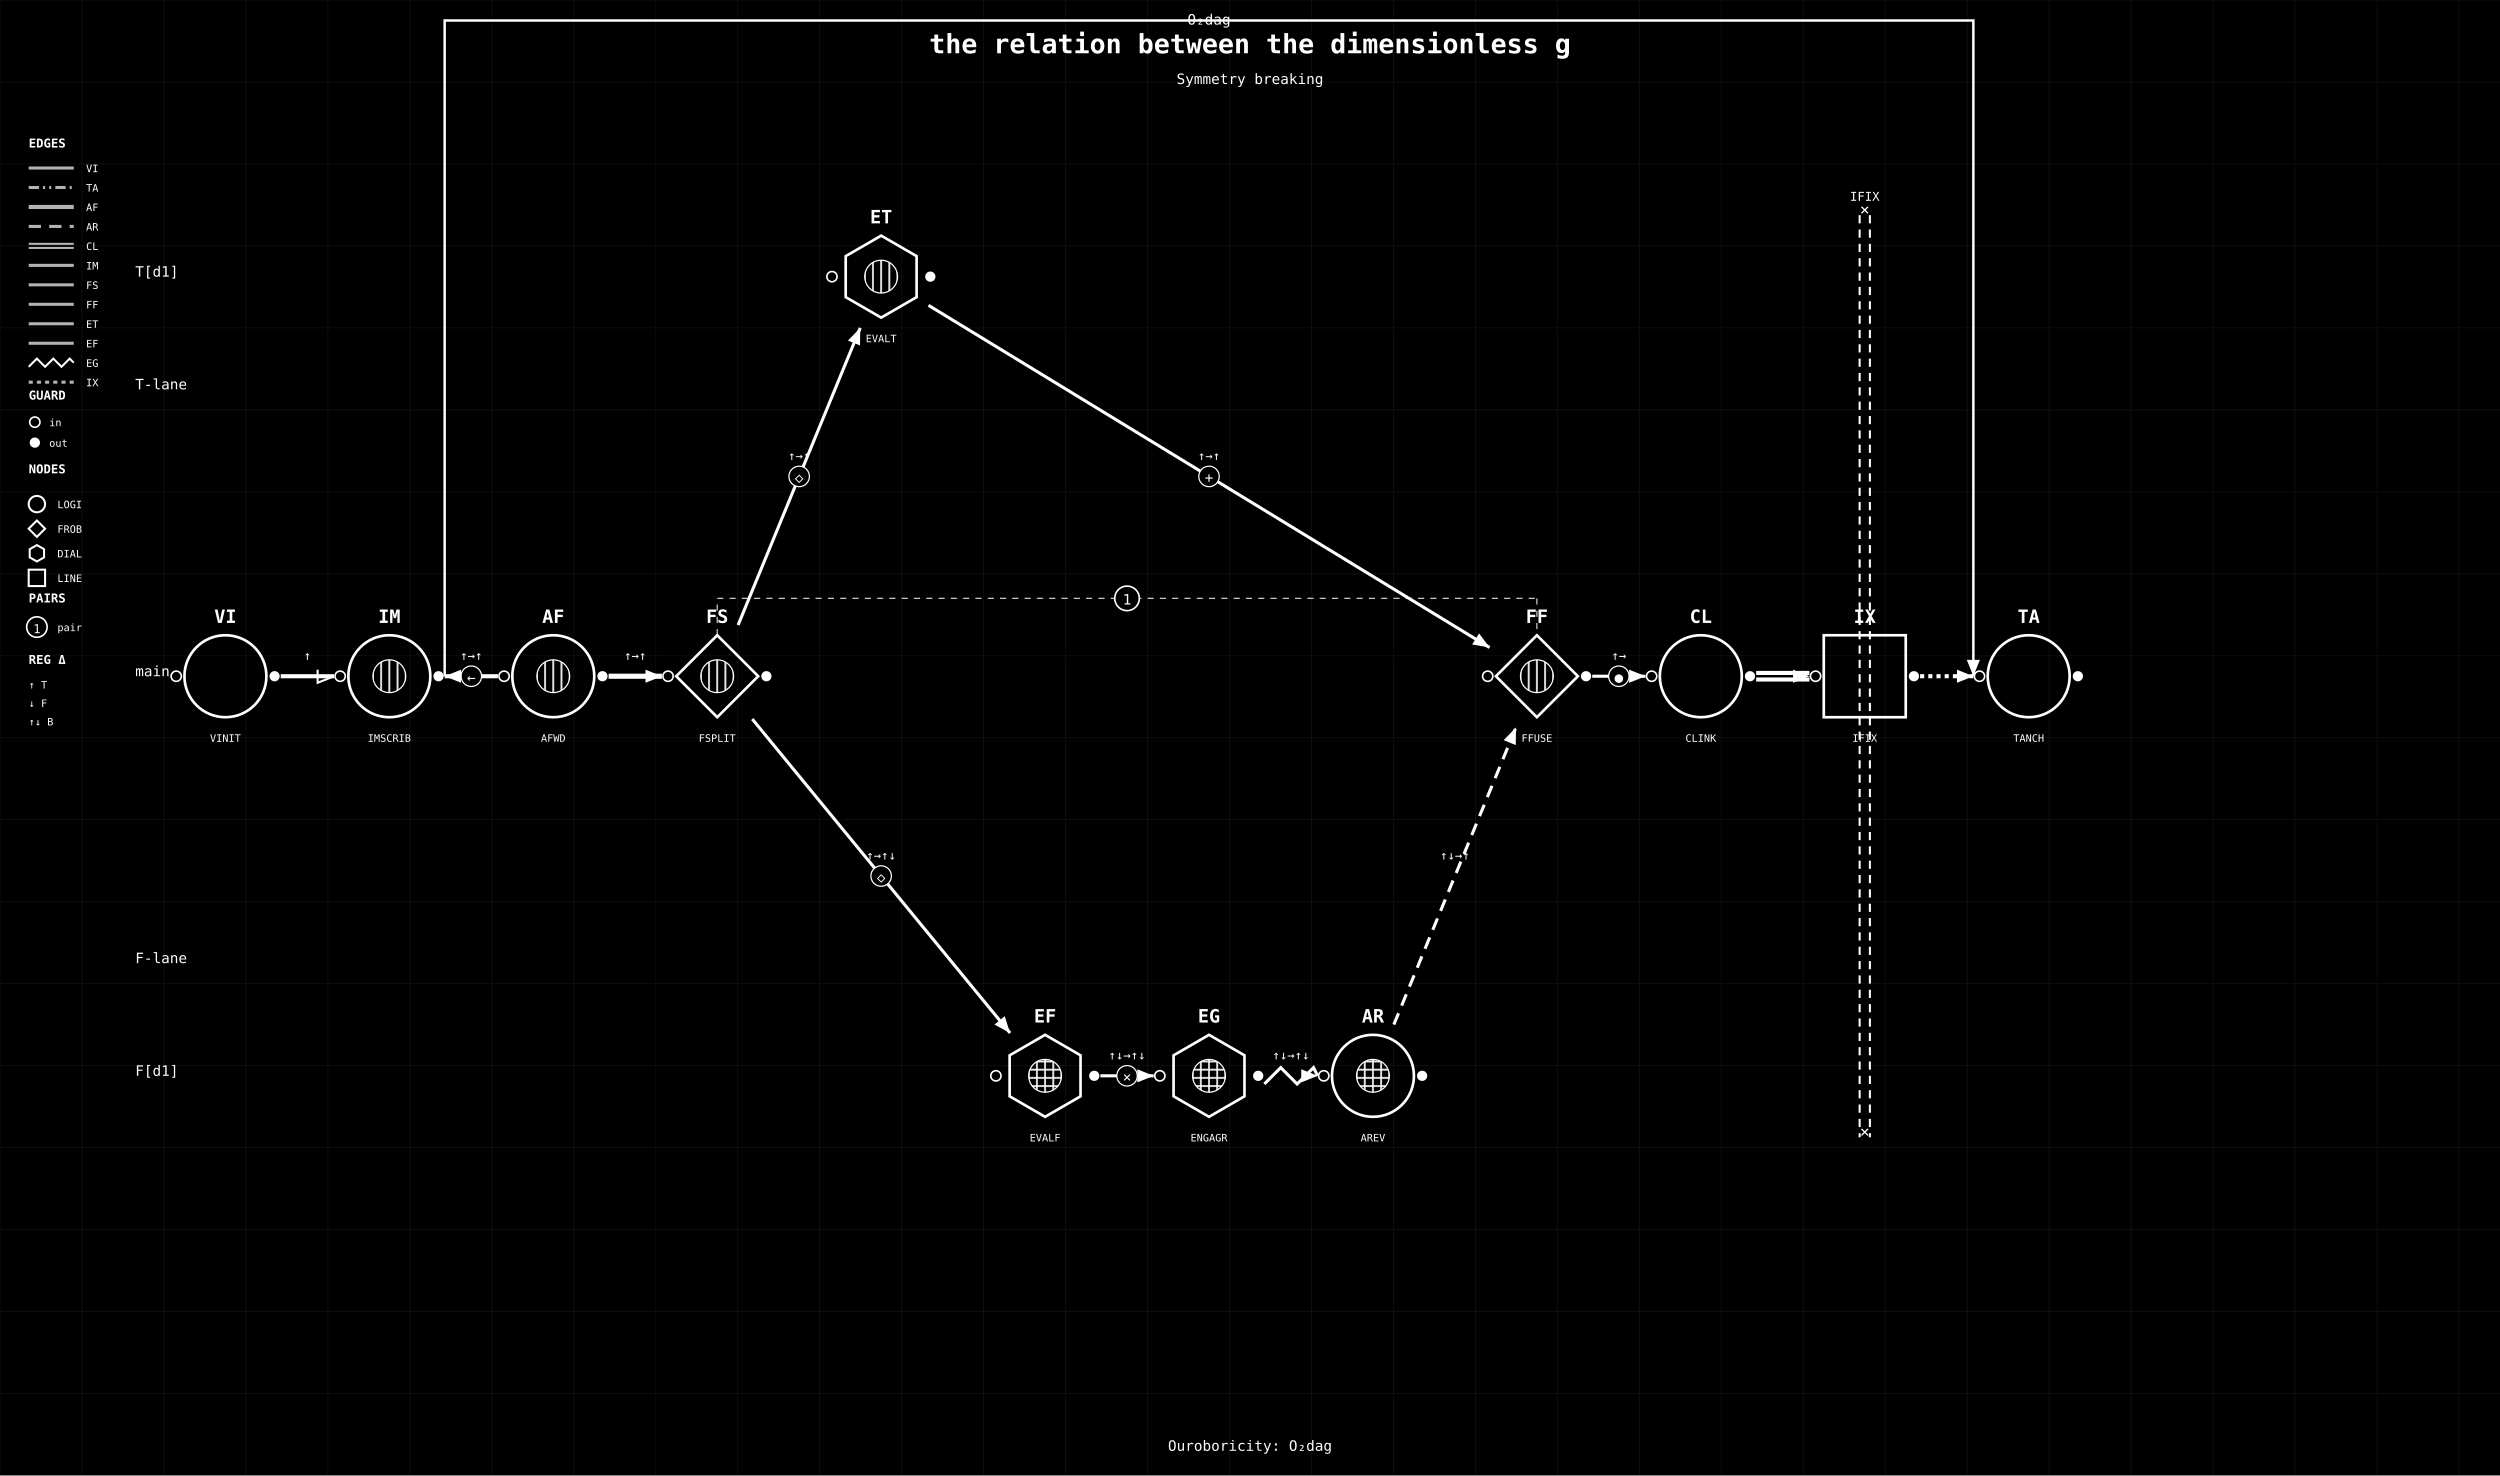
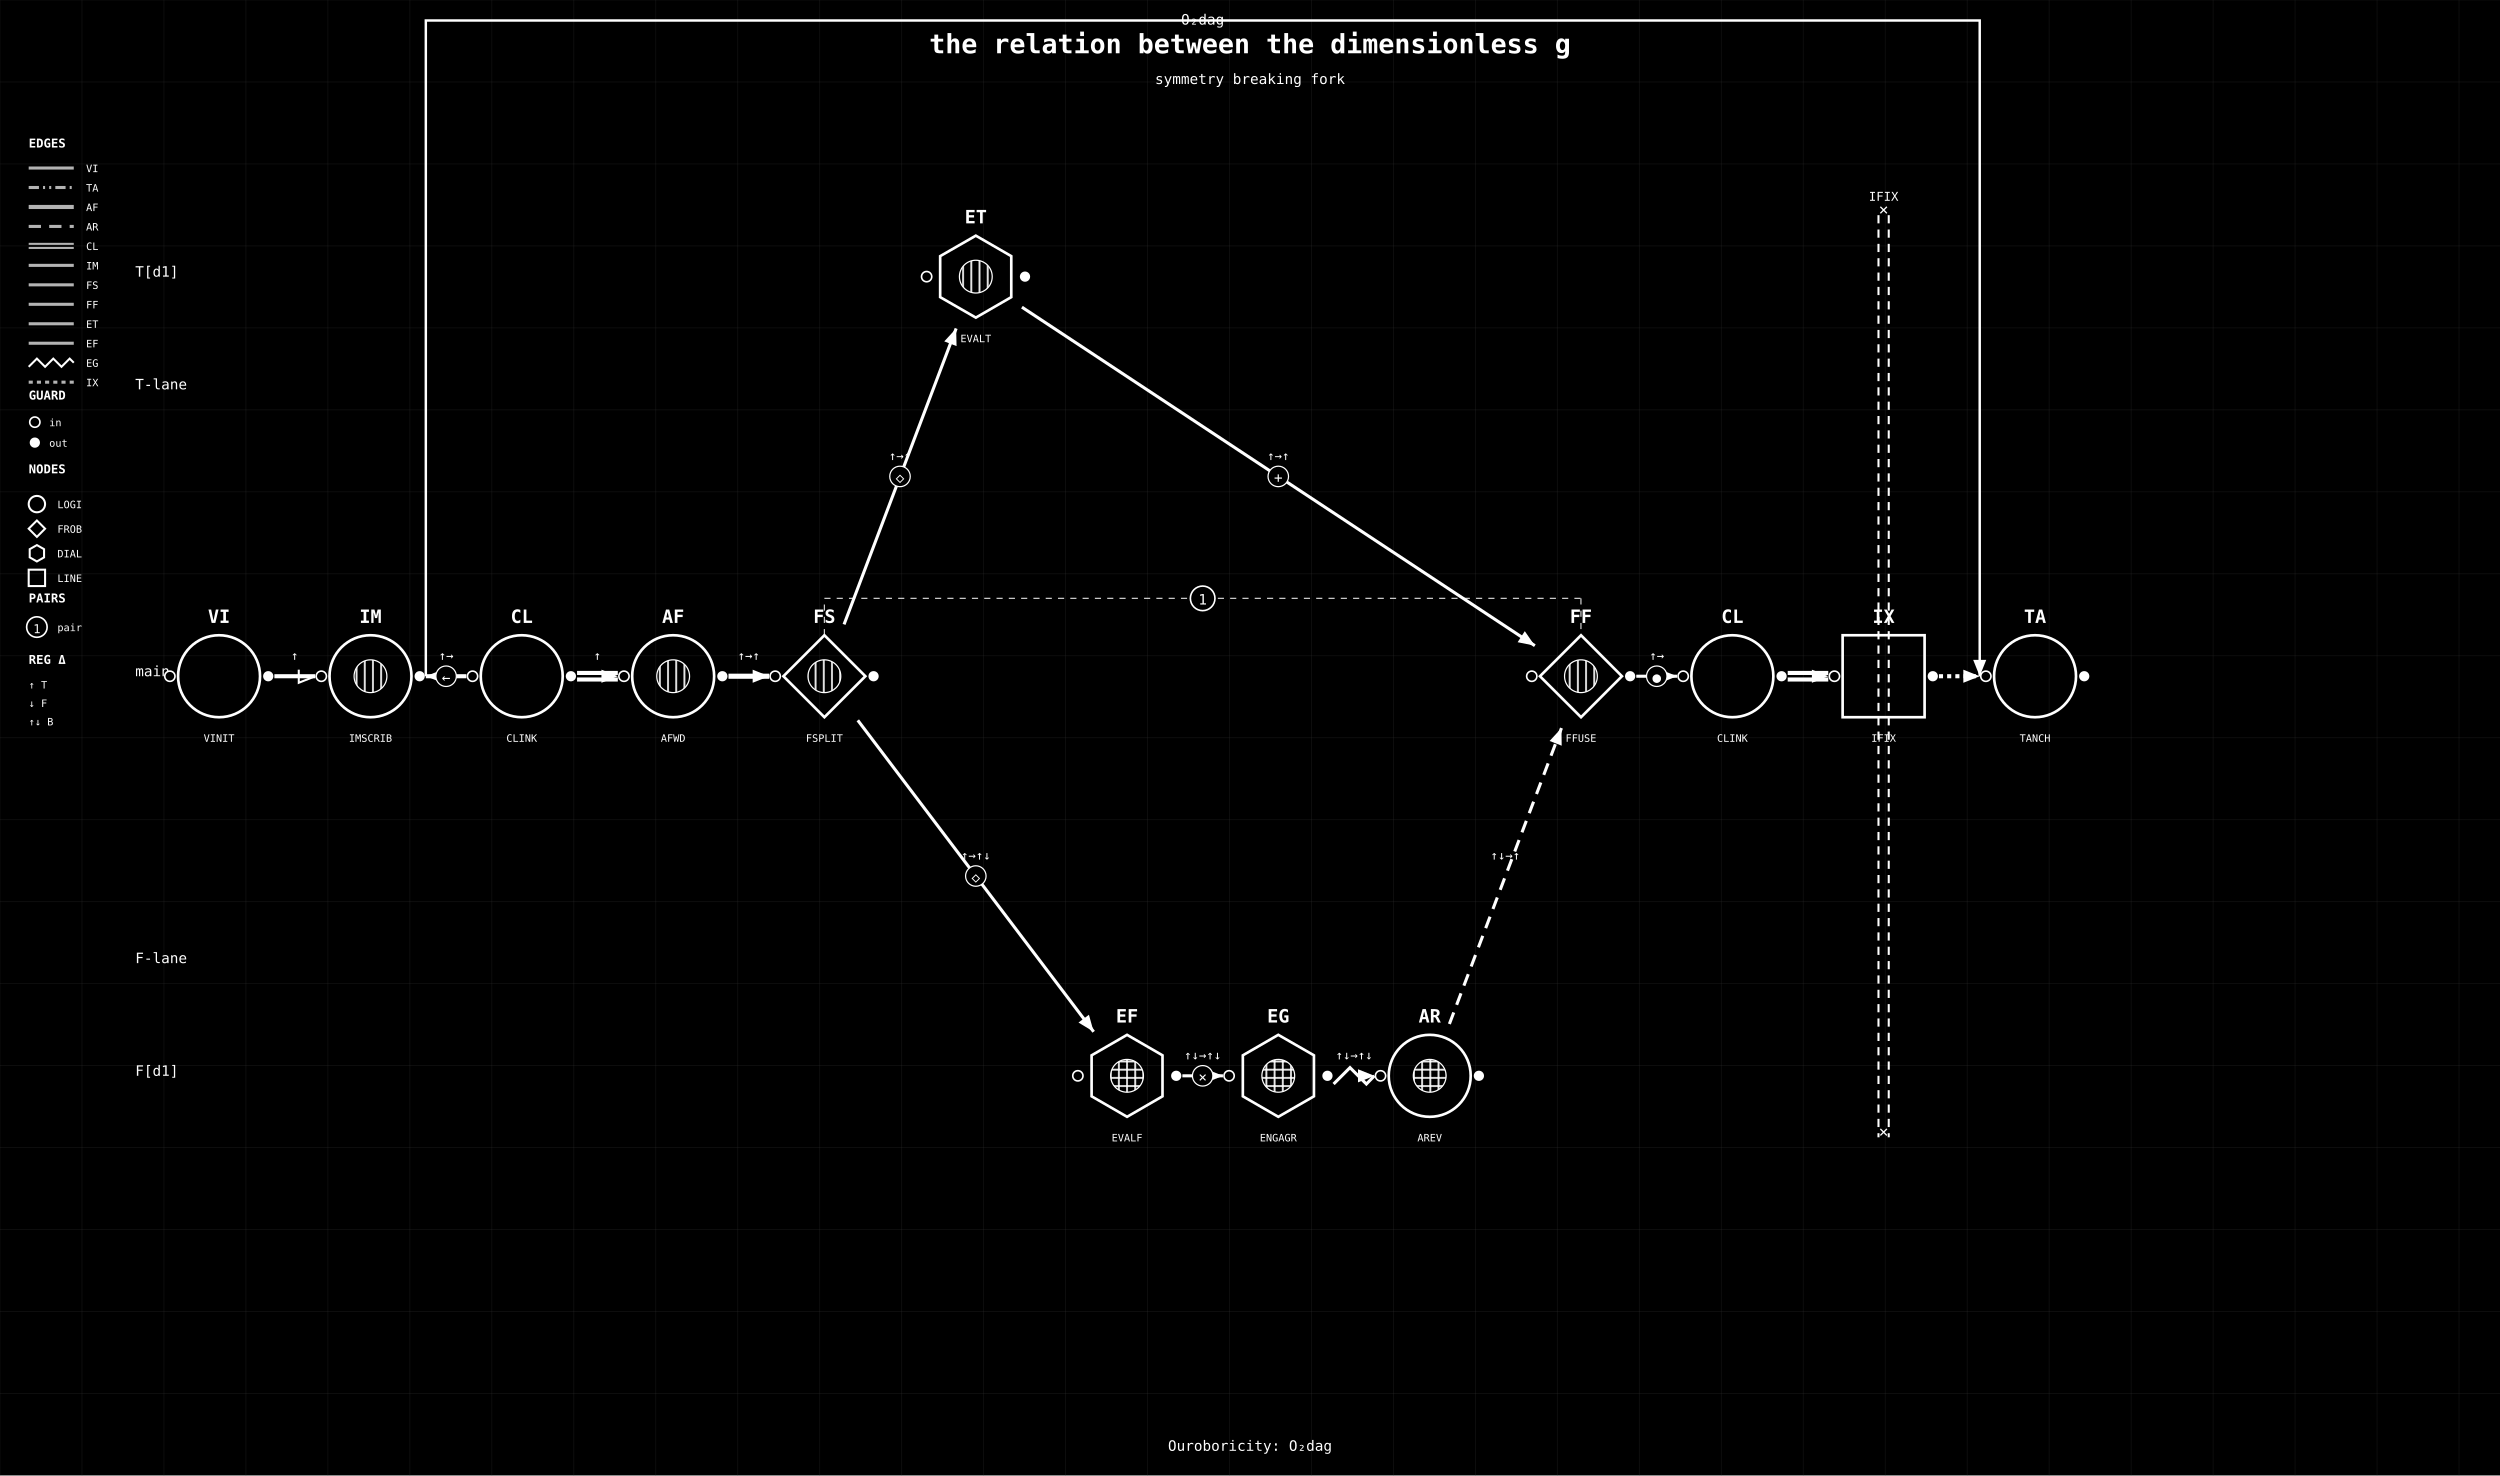
<svg xmlns="http://www.w3.org/2000/svg" viewBox="0 0 1220 720">
  <rect width="1220" height="720" fill="#000000" />
  <defs>
    <pattern id="hatch-T" width="4" height="4" patternUnits="userSpaceOnUse">
      <path d="M2,0 L2,4" stroke="#ffffff" stroke-width="0.8" />
    </pattern>
    <pattern id="hatch-F" width="4" height="4" patternUnits="userSpaceOnUse">
      <path d="M0,2 L4,2" stroke="#ffffff" stroke-width="0.8" />
    </pattern>
    <pattern id="hatch-B" width="4" height="4" patternUnits="userSpaceOnUse">
      <path d="M2,0 L2,4 M0,2 L4,2" stroke="#ffffff" stroke-width="0.8" />
    </pattern>
  </defs>
  <line x1="0.0" y1="0.0" x2="0.0" y2="720.0" stroke="#333333" stroke-width="0.4" opacity="0.3" />
  <line x1="40.0" y1="0.0" x2="40.0" y2="720.0" stroke="#333333" stroke-width="0.4" opacity="0.3" />
  <line x1="80.0" y1="0.0" x2="80.0" y2="720.0" stroke="#333333" stroke-width="0.4" opacity="0.3" />
  <line x1="120.0" y1="0.0" x2="120.0" y2="720.0" stroke="#333333" stroke-width="0.4" opacity="0.3" />
  <line x1="160.0" y1="0.0" x2="160.0" y2="720.0" stroke="#333333" stroke-width="0.4" opacity="0.3" />
  <line x1="200.0" y1="0.0" x2="200.0" y2="720.0" stroke="#333333" stroke-width="0.4" opacity="0.3" />
  <line x1="240.0" y1="0.0" x2="240.0" y2="720.0" stroke="#333333" stroke-width="0.4" opacity="0.3" />
  <line x1="280.0" y1="0.0" x2="280.0" y2="720.0" stroke="#333333" stroke-width="0.4" opacity="0.3" />
  <line x1="320.0" y1="0.0" x2="320.0" y2="720.0" stroke="#333333" stroke-width="0.4" opacity="0.3" />
  <line x1="360.0" y1="0.0" x2="360.0" y2="720.0" stroke="#333333" stroke-width="0.4" opacity="0.3" />
  <line x1="400.0" y1="0.0" x2="400.0" y2="720.0" stroke="#333333" stroke-width="0.4" opacity="0.3" />
  <line x1="440.0" y1="0.0" x2="440.0" y2="720.0" stroke="#333333" stroke-width="0.4" opacity="0.3" />
  <line x1="480.0" y1="0.0" x2="480.0" y2="720.0" stroke="#333333" stroke-width="0.4" opacity="0.3" />
  <line x1="520.0" y1="0.0" x2="520.0" y2="720.0" stroke="#333333" stroke-width="0.4" opacity="0.3" />
  <line x1="560.0" y1="0.0" x2="560.0" y2="720.0" stroke="#333333" stroke-width="0.4" opacity="0.3" />
  <line x1="600.0" y1="0.0" x2="600.0" y2="720.0" stroke="#333333" stroke-width="0.4" opacity="0.3" />
  <line x1="640.0" y1="0.0" x2="640.0" y2="720.0" stroke="#333333" stroke-width="0.4" opacity="0.3" />
  <line x1="680.0" y1="0.0" x2="680.0" y2="720.0" stroke="#333333" stroke-width="0.4" opacity="0.3" />
  <line x1="720.0" y1="0.0" x2="720.0" y2="720.0" stroke="#333333" stroke-width="0.4" opacity="0.3" />
  <line x1="760.0" y1="0.0" x2="760.0" y2="720.0" stroke="#333333" stroke-width="0.4" opacity="0.3" />
  <line x1="800.0" y1="0.0" x2="800.0" y2="720.0" stroke="#333333" stroke-width="0.4" opacity="0.3" />
  <line x1="840.0" y1="0.0" x2="840.0" y2="720.0" stroke="#333333" stroke-width="0.4" opacity="0.3" />
  <line x1="880.0" y1="0.0" x2="880.0" y2="720.0" stroke="#333333" stroke-width="0.4" opacity="0.3" />
  <line x1="920.0" y1="0.0" x2="920.0" y2="720.0" stroke="#333333" stroke-width="0.4" opacity="0.3" />
  <line x1="960.0" y1="0.0" x2="960.0" y2="720.0" stroke="#333333" stroke-width="0.4" opacity="0.3" />
  <line x1="1000.0" y1="0.0" x2="1000.0" y2="720.0" stroke="#333333" stroke-width="0.4" opacity="0.3" />
  <line x1="1040.0" y1="0.0" x2="1040.0" y2="720.0" stroke="#333333" stroke-width="0.4" opacity="0.3" />
  <line x1="1080.0" y1="0.0" x2="1080.0" y2="720.0" stroke="#333333" stroke-width="0.4" opacity="0.3" />
  <line x1="1120.0" y1="0.0" x2="1120.0" y2="720.0" stroke="#333333" stroke-width="0.4" opacity="0.3" />
  <line x1="1160.0" y1="0.0" x2="1160.0" y2="720.0" stroke="#333333" stroke-width="0.4" opacity="0.3" />
  <line x1="1200.0" y1="0.0" x2="1200.0" y2="720.0" stroke="#333333" stroke-width="0.4" opacity="0.3" />
  <line x1="0.0" y1="0.0" x2="1220.0" y2="0.0" stroke="#333333" stroke-width="0.4" opacity="0.3" />
  <line x1="0.0" y1="40.0" x2="1220.0" y2="40.0" stroke="#333333" stroke-width="0.4" opacity="0.3" />
  <line x1="0.0" y1="80.0" x2="1220.0" y2="80.0" stroke="#333333" stroke-width="0.4" opacity="0.3" />
  <line x1="0.0" y1="120.0" x2="1220.0" y2="120.0" stroke="#333333" stroke-width="0.4" opacity="0.3" />
  <line x1="0.0" y1="160.0" x2="1220.0" y2="160.0" stroke="#333333" stroke-width="0.4" opacity="0.3" />
  <line x1="0.0" y1="200.0" x2="1220.0" y2="200.0" stroke="#333333" stroke-width="0.4" opacity="0.3" />
  <line x1="0.0" y1="240.0" x2="1220.0" y2="240.0" stroke="#333333" stroke-width="0.4" opacity="0.3" />
  <line x1="0.0" y1="280.0" x2="1220.0" y2="280.0" stroke="#333333" stroke-width="0.4" opacity="0.3" />
  <line x1="0.0" y1="320.0" x2="1220.0" y2="320.0" stroke="#333333" stroke-width="0.4" opacity="0.3" />
  <line x1="0.0" y1="360.0" x2="1220.0" y2="360.0" stroke="#333333" stroke-width="0.4" opacity="0.3" />
  <line x1="0.0" y1="400.0" x2="1220.0" y2="400.0" stroke="#333333" stroke-width="0.4" opacity="0.3" />
  <line x1="0.0" y1="440.0" x2="1220.0" y2="440.0" stroke="#333333" stroke-width="0.4" opacity="0.3" />
  <line x1="0.0" y1="480.0" x2="1220.0" y2="480.0" stroke="#333333" stroke-width="0.4" opacity="0.3" />
  <line x1="0.0" y1="520.0" x2="1220.0" y2="520.0" stroke="#333333" stroke-width="0.4" opacity="0.3" />
  <line x1="0.0" y1="560.0" x2="1220.0" y2="560.0" stroke="#333333" stroke-width="0.4" opacity="0.3" />
  <line x1="0.0" y1="600.0" x2="1220.0" y2="600.0" stroke="#333333" stroke-width="0.4" opacity="0.3" />
  <line x1="0.0" y1="640.0" x2="1220.0" y2="640.0" stroke="#333333" stroke-width="0.4" opacity="0.3" />
  <line x1="0.0" y1="680.0" x2="1220.0" y2="680.0" stroke="#333333" stroke-width="0.4" opacity="0.3" />
  <text x="610.0" y="26.0" fill="#ffffff" font-size="13" text-anchor="middle" font-family="monospace" font-weight="bold">the relation between the dimensionless g</text>
-   <text x="610.0" y="41.0" fill="#ffffff" font-size="7" text-anchor="middle" font-family="monospace">Symmetry breaking</text>
+   <text x="610.0" y="41.0" fill="#ffffff" font-size="7" text-anchor="middle" font-family="monospace">symmetry breaking fork</text>
  <text x="66.0" y="190.0" fill="#ffffff" font-size="7" text-anchor="start" font-family="monospace">T-lane</text>
  <text x="66.0" y="135.0" fill="#ffffff" font-size="7" text-anchor="start" font-family="monospace">T[d1]</text>
  <text x="66.0" y="470.0" fill="#ffffff" font-size="7" text-anchor="start" font-family="monospace">F-lane</text>
  <text x="66.0" y="525.0" fill="#ffffff" font-size="7" text-anchor="start" font-family="monospace">F[d1]</text>
  <text x="66.0" y="330.0" fill="#ffffff" font-size="7" text-anchor="start" font-family="monospace">main</text>
-   <line x1="907.5" y1="105.0" x2="907.5" y2="555.0" stroke="#ffffff" stroke-width="1.0" opacity="1.0" stroke-dasharray="4,3" />
-   <line x1="912.5" y1="105.0" x2="912.5" y2="555.0" stroke="#ffffff" stroke-width="1.0" opacity="1.0" stroke-dasharray="4,3" />
-   <text x="910.0" y="105.0" fill="#ffffff" font-size="8" text-anchor="middle" font-family="monospace">×</text>
-   <text x="910.0" y="555.0" fill="#ffffff" font-size="8" text-anchor="middle" font-family="monospace">×</text>
-   <text x="910.0" y="98.0" fill="#ffffff" font-size="6" text-anchor="middle" font-family="monospace">IFIX</text>
-   <line x1="350.0" y1="310.0" x2="350.0" y2="292.0" stroke="#ffffff" stroke-width="0.6" opacity="0.8" stroke-dasharray="3,3" />
-   <line x1="350.0" y1="292.0" x2="750.0" y2="292.0" stroke="#ffffff" stroke-width="0.6" opacity="0.8" stroke-dasharray="3,3" />
-   <line x1="750.0" y1="292.0" x2="750.0" y2="310.0" stroke="#ffffff" stroke-width="0.6" opacity="0.8" stroke-dasharray="3,3" />
-   <circle cx="550.0" cy="292.0" r="6" fill="#000000" stroke="#ffffff" stroke-width="0.8" />
-   <text x="550.0" y="295.0" fill="#ffffff" font-size="7" text-anchor="middle" font-family="monospace">1</text>
-   <line x1="360.2" y1="305.0" x2="419.8" y2="160.0" stroke="#ffffff" stroke-width="1.5" opacity="1.0" />
-   <polygon points="419.8,160.0 419.7,168.6 413.8,166.2" fill="#ffffff" />
-   <circle cx="390.0" cy="232.5" r="5" fill="#000000" stroke="#ffffff" stroke-width="0.6" />
-   <text x="390.0" y="235.5" fill="#ffffff" font-size="7" text-anchor="middle" font-family="monospace">◇</text>
-   <text x="390.0" y="224.5" fill="#ffffff" font-size="6" text-anchor="middle" font-family="monospace">↑→↑</text>
-   <line x1="453.1" y1="149.0" x2="726.9" y2="316.0" stroke="#ffffff" stroke-width="1.5" opacity="1.0" />
-   <polygon points="726.9,316.0 718.4,314.5 721.8,309.1" fill="#ffffff" />
-   <circle cx="590.0" cy="232.5" r="5" fill="#000000" stroke="#ffffff" stroke-width="0.6" />
-   <text x="590.0" y="235.5" fill="#ffffff" font-size="7" text-anchor="middle" font-family="monospace">+</text>
-   <text x="590.0" y="224.5" fill="#ffffff" font-size="6" text-anchor="middle" font-family="monospace">↑→↑</text>
-   <line x1="367.1" y1="350.9" x2="492.9" y2="504.1" stroke="#ffffff" stroke-width="1.5" opacity="1.0" />
-   <polygon points="492.9,504.1 485.3,500.0 490.3,495.9" fill="#ffffff" />
-   <circle cx="430.0" cy="427.5" r="5" fill="#000000" stroke="#ffffff" stroke-width="0.6" />
-   <text x="430.0" y="430.5" fill="#ffffff" font-size="7" text-anchor="middle" font-family="monospace">◇</text>
-   <text x="430.0" y="419.5" fill="#ffffff" font-size="6" text-anchor="middle" font-family="monospace">↑→↑↓</text>
-   <line x1="537.0" y1="525.0" x2="563.0" y2="525.0" stroke="#ffffff" stroke-width="1.5" opacity="1.0" />
-   <polygon points="563.0,525.0 555.0,528.2 555.0,521.8" fill="#ffffff" />
-   <circle cx="550.0" cy="525.0" r="5" fill="#000000" stroke="#ffffff" stroke-width="0.6" />
-   <text x="550.0" y="528.0" fill="#ffffff" font-size="7" text-anchor="middle" font-family="monospace">×</text>
-   <text x="550.0" y="517.0" fill="#ffffff" font-size="6" text-anchor="middle" font-family="monospace">↑↓→↑↓</text>
-   <polyline points="617.0,529.0 625.0,521.0 633.0,529.0 641.0,521.0 643.0,525.0" fill="none" stroke="#ffffff" stroke-width="1.5" />
-   <polygon points="643.0,525.0 635.0,528.2 635.0,521.8" fill="#ffffff" />
-   <text x="630.0" y="517.0" fill="#ffffff" font-size="6" text-anchor="middle" font-family="monospace">↑↓→↑↓</text>
-   <line x1="680.2" y1="500.0" x2="739.8" y2="355.0" stroke="#ffffff" stroke-width="1.5" opacity="1.0" stroke-dasharray="6,4" />
-   <polygon points="739.8,355.0 739.7,363.6 733.8,361.2" fill="#ffffff" />
-   <text x="710.0" y="419.5" fill="#ffffff" font-size="6" text-anchor="middle" font-family="monospace">↑↓→↑</text>
-   <line x1="137.0" y1="330.0" x2="163.0" y2="330.0" stroke="#ffffff" stroke-width="2.0" opacity="1.0" />
-   <polyline points="163.0,330.0 155.0,333.2 155.0,326.8" fill="none" stroke="#ffffff" stroke-width="1.0" />
-   <text x="150.0" y="322.0" fill="#ffffff" font-size="6" text-anchor="middle" font-family="monospace">↑</text>
-   <line x1="217.0" y1="330.0" x2="243.0" y2="330.0" stroke="#ffffff" stroke-width="2.0" opacity="1.0" />
-   <polygon points="217.0,330.0 225.0,326.8 225.0,333.2" fill="#ffffff" />
-   <circle cx="230.0" cy="330.0" r="5" fill="#000000" stroke="#ffffff" stroke-width="0.6" />
-   <text x="230.0" y="333.0" fill="#ffffff" font-size="7" text-anchor="middle" font-family="monospace">←</text>
-   <text x="230.0" y="322.0" fill="#ffffff" font-size="6" text-anchor="middle" font-family="monospace">↑→↑</text>
-   <line x1="297.0" y1="330.0" x2="323.0" y2="330.0" stroke="#ffffff" stroke-width="2.5" opacity="1.0" />
-   <polygon points="323.0,330.0 315.0,333.2 315.0,326.8" fill="#ffffff" />
-   <text x="310.0" y="322.0" fill="#ffffff" font-size="6" text-anchor="middle" font-family="monospace">↑→↑</text>
-   <line x1="857.0" y1="328.4" x2="883.0" y2="328.4" stroke="#ffffff" stroke-width="2.0" opacity="1.0" />
-   <line x1="857.0" y1="331.6" x2="883.0" y2="331.6" stroke="#ffffff" stroke-width="2.0" opacity="1.0" />
-   <polygon points="883.0,330.0 875.0,333.2 875.0,326.8" fill="#ffffff" />
-   <line x1="937.0" y1="330.0" x2="963.0" y2="330.0" stroke="#ffffff" stroke-width="2.0" opacity="1.0" stroke-dasharray="2,2" />
-   <polygon points="963.0,330.0 955.0,333.2 955.0,326.8" fill="#ffffff" />
-   <line x1="777.0" y1="330.0" x2="803.0" y2="330.0" stroke="#ffffff" stroke-width="1.5" opacity="1.0" />
-   <polygon points="803.0,330.0 795.0,333.2 795.0,326.8" fill="#ffffff" />
-   <circle cx="790.0" cy="330.0" r="5" fill="#000000" stroke="#ffffff" stroke-width="0.6" />
-   <text x="790.0" y="333.0" fill="#ffffff" font-size="7" text-anchor="middle" font-family="monospace">●</text>
-   <text x="790.0" y="322.0" fill="#ffffff" font-size="6" text-anchor="middle" font-family="monospace">↑→</text>
-   <circle fill="none" stroke="#ffffff" stroke-width="1.3" cx="110.0" cy="330.0" r="20.0" />
-   <circle cx="86.0" cy="330.0" r="2.5" fill="#000000" stroke="#ffffff" stroke-width="0.8" />
-   <circle cx="134.0" cy="330.0" r="2.5" fill="#ffffff" />
-   <text x="110.0" y="304.0" fill="#ffffff" font-size="9" text-anchor="middle" font-family="monospace" font-weight="bold">VI</text>
-   <text x="110.0" y="362.0" fill="#ffffff" font-size="5" text-anchor="middle" font-family="monospace">VINIT</text>
-   <circle fill="none" stroke="#ffffff" stroke-width="1.3" cx="190.0" cy="330.0" r="20.0" />
-   <circle cx="190.0" cy="330.0" r="8" fill="url(#hatch-T)" stroke="#ffffff" stroke-width="0.6" />
-   <circle cx="166.0" cy="330.0" r="2.5" fill="#000000" stroke="#ffffff" stroke-width="0.8" />
-   <circle cx="214.0" cy="330.0" r="2.5" fill="#ffffff" />
-   <text x="190.0" y="304.0" fill="#ffffff" font-size="9" text-anchor="middle" font-family="monospace" font-weight="bold">IM</text>
-   <text x="190.0" y="362.0" fill="#ffffff" font-size="5" text-anchor="middle" font-family="monospace">IMSCRIB</text>
-   <circle fill="none" stroke="#ffffff" stroke-width="1.3" cx="270.0" cy="330.0" r="20.0" />
-   <circle cx="270.0" cy="330.0" r="8" fill="url(#hatch-T)" stroke="#ffffff" stroke-width="0.6" />
-   <circle cx="246.0" cy="330.0" r="2.5" fill="#000000" stroke="#ffffff" stroke-width="0.8" />
-   <circle cx="294.0" cy="330.0" r="2.5" fill="#ffffff" />
-   <text x="270.0" y="304.0" fill="#ffffff" font-size="9" text-anchor="middle" font-family="monospace" font-weight="bold">AF</text>
-   <text x="270.0" y="362.0" fill="#ffffff" font-size="5" text-anchor="middle" font-family="monospace">AFWD</text>
-   <polygon fill="none" stroke="#ffffff" stroke-width="1.3" points="350.0,310.0 370.0,330 350.0,350.0 330.0,330" />
-   <circle cx="350.0" cy="330.0" r="8" fill="url(#hatch-T)" stroke="#ffffff" stroke-width="0.6" />
-   <circle cx="326.0" cy="330.0" r="2.5" fill="#000000" stroke="#ffffff" stroke-width="0.8" />
-   <circle cx="374.0" cy="330.0" r="2.5" fill="#ffffff" />
-   <text x="350.0" y="304.0" fill="#ffffff" font-size="9" text-anchor="middle" font-family="monospace" font-weight="bold">FS</text>
-   <text x="350.0" y="362.0" fill="#ffffff" font-size="5" text-anchor="middle" font-family="monospace">FSPLIT</text>
-   <polygon fill="none" stroke="#ffffff" stroke-width="1.3" points="447.3,145.0 430.0,155.0 412.7,145.0 412.7,125.0 430.0,115.0 447.3,125.0" />
-   <circle cx="430.0" cy="135.0" r="8" fill="url(#hatch-T)" stroke="#ffffff" stroke-width="0.6" />
-   <circle cx="406.0" cy="135.0" r="2.5" fill="#000000" stroke="#ffffff" stroke-width="0.8" />
-   <circle cx="454.0" cy="135.0" r="2.5" fill="#ffffff" />
-   <text x="430.0" y="109.0" fill="#ffffff" font-size="9" text-anchor="middle" font-family="monospace" font-weight="bold">ET</text>
-   <text x="430.0" y="167.0" fill="#ffffff" font-size="5" text-anchor="middle" font-family="monospace">EVALT</text>
-   <polygon fill="none" stroke="#ffffff" stroke-width="1.3" points="527.3,535.0 510.0,545.0 492.7,535.0 492.7,515.0 510.0,505.0 527.3,515.0" />
-   <circle cx="510.0" cy="525.0" r="8" fill="url(#hatch-B)" stroke="#ffffff" stroke-width="0.6" />
-   <circle cx="486.0" cy="525.0" r="2.5" fill="#000000" stroke="#ffffff" stroke-width="0.8" />
-   <circle cx="534.0" cy="525.0" r="2.5" fill="#ffffff" />
-   <text x="510.0" y="499.0" fill="#ffffff" font-size="9" text-anchor="middle" font-family="monospace" font-weight="bold">EF</text>
-   <text x="510.0" y="557.0" fill="#ffffff" font-size="5" text-anchor="middle" font-family="monospace">EVALF</text>
-   <polygon fill="none" stroke="#ffffff" stroke-width="1.3" points="607.3,535.0 590.0,545.0 572.7,535.0 572.7,515.0 590.0,505.0 607.3,515.0" />
-   <circle cx="590.0" cy="525.0" r="8" fill="url(#hatch-B)" stroke="#ffffff" stroke-width="0.6" />
-   <circle cx="566.0" cy="525.0" r="2.5" fill="#000000" stroke="#ffffff" stroke-width="0.8" />
-   <circle cx="614.0" cy="525.0" r="2.5" fill="#ffffff" />
-   <text x="590.0" y="499.0" fill="#ffffff" font-size="9" text-anchor="middle" font-family="monospace" font-weight="bold">EG</text>
-   <text x="590.0" y="557.0" fill="#ffffff" font-size="5" text-anchor="middle" font-family="monospace">ENGAGR</text>
-   <circle fill="none" stroke="#ffffff" stroke-width="1.3" cx="670.0" cy="525.0" r="20.0" />
-   <circle cx="670.0" cy="525.0" r="8" fill="url(#hatch-B)" stroke="#ffffff" stroke-width="0.6" />
-   <circle cx="646.0" cy="525.0" r="2.5" fill="#000000" stroke="#ffffff" stroke-width="0.8" />
-   <circle cx="694.0" cy="525.0" r="2.5" fill="#ffffff" />
-   <text x="670.0" y="499.0" fill="#ffffff" font-size="9" text-anchor="middle" font-family="monospace" font-weight="bold">AR</text>
-   <text x="670.0" y="557.0" fill="#ffffff" font-size="5" text-anchor="middle" font-family="monospace">AREV</text>
-   <polygon fill="none" stroke="#ffffff" stroke-width="1.3" points="750.0,310.0 770.0,330 750.0,350.0 730.0,330" />
-   <circle cx="750.0" cy="330.0" r="8" fill="url(#hatch-T)" stroke="#ffffff" stroke-width="0.6" />
-   <circle cx="726.0" cy="330.0" r="2.5" fill="#000000" stroke="#ffffff" stroke-width="0.8" />
-   <circle cx="774.0" cy="330.0" r="2.5" fill="#ffffff" />
-   <text x="750.0" y="304.0" fill="#ffffff" font-size="9" text-anchor="middle" font-family="monospace" font-weight="bold">FF</text>
-   <text x="750.0" y="362.0" fill="#ffffff" font-size="5" text-anchor="middle" font-family="monospace">FFUSE</text>
-   <circle fill="none" stroke="#ffffff" stroke-width="1.3" cx="830.0" cy="330.0" r="20.0" />
-   <circle cx="806.0" cy="330.0" r="2.5" fill="#000000" stroke="#ffffff" stroke-width="0.8" />
-   <circle cx="854.0" cy="330.0" r="2.5" fill="#ffffff" />
-   <text x="830.0" y="304.0" fill="#ffffff" font-size="9" text-anchor="middle" font-family="monospace" font-weight="bold">CL</text>
-   <text x="830.0" y="362.0" fill="#ffffff" font-size="5" text-anchor="middle" font-family="monospace">CLINK</text>
-   <rect fill="none" stroke="#ffffff" stroke-width="1.3" x="890.0" y="310.0" width="40.0" height="40.0" />
-   <circle cx="886.0" cy="330.0" r="2.5" fill="#000000" stroke="#ffffff" stroke-width="0.8" />
-   <circle cx="934.0" cy="330.0" r="2.5" fill="#ffffff" />
-   <text x="910.0" y="304.0" fill="#ffffff" font-size="9" text-anchor="middle" font-family="monospace" font-weight="bold">IX</text>
-   <text x="910.0" y="362.0" fill="#ffffff" font-size="5" text-anchor="middle" font-family="monospace">IFIX</text>
-   <circle fill="none" stroke="#ffffff" stroke-width="1.3" cx="990.0" cy="330.0" r="20.0" />
-   <circle cx="966.0" cy="330.0" r="2.5" fill="#000000" stroke="#ffffff" stroke-width="0.8" />
-   <circle cx="1014.0" cy="330.0" r="2.5" fill="#ffffff" />
-   <text x="990.0" y="304.0" fill="#ffffff" font-size="9" text-anchor="middle" font-family="monospace" font-weight="bold">TA</text>
-   <text x="990.0" y="362.0" fill="#ffffff" font-size="5" text-anchor="middle" font-family="monospace">TANCH</text>
+   <line x1="916.7" y1="105.0" x2="916.7" y2="555.0" stroke="#ffffff" stroke-width="1.0" opacity="1.0" stroke-dasharray="4,3" />
+   <line x1="921.7" y1="105.0" x2="921.7" y2="555.0" stroke="#ffffff" stroke-width="1.0" opacity="1.0" stroke-dasharray="4,3" />
+   <text x="919.2" y="105.0" fill="#ffffff" font-size="8" text-anchor="middle" font-family="monospace">×</text>
+   <text x="919.2" y="555.0" fill="#ffffff" font-size="8" text-anchor="middle" font-family="monospace">×</text>
+   <text x="919.2" y="98.0" fill="#ffffff" font-size="6" text-anchor="middle" font-family="monospace">IFIX</text>
+   <line x1="402.3" y1="310.0" x2="402.3" y2="292.0" stroke="#ffffff" stroke-width="0.6" opacity="0.8" stroke-dasharray="3,3" />
+   <line x1="402.3" y1="292.0" x2="771.5" y2="292.0" stroke="#ffffff" stroke-width="0.6" opacity="0.8" stroke-dasharray="3,3" />
+   <line x1="771.5" y1="292.0" x2="771.5" y2="310.0" stroke="#ffffff" stroke-width="0.6" opacity="0.8" stroke-dasharray="3,3" />
+   <circle cx="586.9" cy="292.0" r="6" fill="#000000" stroke="#ffffff" stroke-width="0.8" />
+   <text x="586.9" y="295.0" fill="#ffffff" font-size="7" text-anchor="middle" font-family="monospace">1</text>
+   <line x1="411.9" y1="304.7" x2="466.6" y2="160.3" stroke="#ffffff" stroke-width="1.5" opacity="1.0" />
+   <polygon points="466.6,160.3 466.8,168.9 460.8,166.6" fill="#ffffff" />
+   <circle cx="439.2" cy="232.5" r="5" fill="#000000" stroke="#ffffff" stroke-width="0.6" />
+   <text x="439.2" y="235.5" fill="#ffffff" font-size="7" text-anchor="middle" font-family="monospace">◇</text>
+   <text x="439.2" y="224.5" fill="#ffffff" font-size="6" text-anchor="middle" font-family="monospace">↑→↑</text>
+   <line x1="498.7" y1="149.9" x2="749.0" y2="315.1" stroke="#ffffff" stroke-width="1.5" opacity="1.0" />
+   <polygon points="749.0,315.1 740.6,313.4 744.1,308.0" fill="#ffffff" />
+   <circle cx="623.8" cy="232.5" r="5" fill="#000000" stroke="#ffffff" stroke-width="0.6" />
+   <text x="623.8" y="235.5" fill="#ffffff" font-size="7" text-anchor="middle" font-family="monospace">+</text>
+   <text x="623.8" y="224.5" fill="#ffffff" font-size="6" text-anchor="middle" font-family="monospace">↑→↑</text>
+   <line x1="418.6" y1="351.5" x2="533.7" y2="503.5" stroke="#ffffff" stroke-width="1.5" opacity="1.0" />
+   <polygon points="533.7,503.5 526.3,499.0 531.4,495.2" fill="#ffffff" />
+   <circle cx="476.2" cy="427.5" r="5" fill="#000000" stroke="#ffffff" stroke-width="0.6" />
+   <text x="476.2" y="430.5" fill="#ffffff" font-size="7" text-anchor="middle" font-family="monospace">◇</text>
+   <text x="476.2" y="419.5" fill="#ffffff" font-size="6" text-anchor="middle" font-family="monospace">↑→↑↓</text>
+   <line x1="577.0" y1="525.0" x2="596.8" y2="525.0" stroke="#ffffff" stroke-width="1.5" opacity="1.0" />
+   <polygon points="596.8,525.0 588.8,528.2 588.8,521.8" fill="#ffffff" />
+   <circle cx="586.9" cy="525.0" r="5" fill="#000000" stroke="#ffffff" stroke-width="0.6" />
+   <text x="586.9" y="528.0" fill="#ffffff" font-size="7" text-anchor="middle" font-family="monospace">×</text>
+   <text x="586.9" y="517.0" fill="#ffffff" font-size="6" text-anchor="middle" font-family="monospace">↑↓→↑↓</text>
+   <polyline points="650.8,529.0 658.8,521.0 666.8,529.0 670.7,525.0" fill="none" stroke="#ffffff" stroke-width="1.5" />
+   <polygon points="670.7,525.0 662.7,528.2 662.7,521.8" fill="#ffffff" />
+   <text x="660.8" y="517.0" fill="#ffffff" font-size="6" text-anchor="middle" font-family="monospace">↑↓→↑↓</text>
+   <line x1="707.3" y1="499.7" x2="762.0" y2="355.3" stroke="#ffffff" stroke-width="1.5" opacity="1.0" stroke-dasharray="6,4" />
+   <polygon points="762.0,355.3 762.1,363.9 756.2,361.6" fill="#ffffff" />
+   <text x="734.6" y="419.5" fill="#ffffff" font-size="6" text-anchor="middle" font-family="monospace">↑↓→↑</text>
+   <line x1="133.9" y1="330.0" x2="153.8" y2="330.0" stroke="#ffffff" stroke-width="2.0" opacity="1.0" />
+   <polyline points="153.8,330.0 145.8,333.2 145.8,326.8" fill="none" stroke="#ffffff" stroke-width="1.0" />
+   <text x="143.8" y="322.0" fill="#ffffff" font-size="6" text-anchor="middle" font-family="monospace">↑</text>
+   <line x1="207.8" y1="330.0" x2="227.6" y2="330.0" stroke="#ffffff" stroke-width="2.0" opacity="1.0" />
+   <polygon points="207.8,330.0 215.8,326.8 215.8,333.2" fill="#ffffff" />
+   <circle cx="217.7" cy="330.0" r="5" fill="#000000" stroke="#ffffff" stroke-width="0.6" />
+   <text x="217.7" y="333.0" fill="#ffffff" font-size="7" text-anchor="middle" font-family="monospace">←</text>
+   <text x="217.7" y="322.0" fill="#ffffff" font-size="6" text-anchor="middle" font-family="monospace">↑→</text>
+   <line x1="281.6" y1="328.4" x2="301.5" y2="328.4" stroke="#ffffff" stroke-width="2.0" opacity="1.0" />
+   <line x1="281.6" y1="331.6" x2="301.5" y2="331.6" stroke="#ffffff" stroke-width="2.0" opacity="1.0" />
+   <polygon points="301.5,330.0 293.5,333.2 293.5,326.8" fill="#ffffff" />
+   <text x="291.5" y="322.0" fill="#ffffff" font-size="6" text-anchor="middle" font-family="monospace">↑</text>
+   <line x1="355.5" y1="330.0" x2="375.3" y2="330.0" stroke="#ffffff" stroke-width="2.5" opacity="1.0" />
+   <polygon points="375.3,330.0 367.3,333.2 367.3,326.8" fill="#ffffff" />
+   <text x="365.4" y="322.0" fill="#ffffff" font-size="6" text-anchor="middle" font-family="monospace">↑→↑</text>
+   <line x1="872.4" y1="328.4" x2="892.2" y2="328.4" stroke="#ffffff" stroke-width="2.0" opacity="1.0" />
+   <line x1="872.4" y1="331.6" x2="892.2" y2="331.6" stroke="#ffffff" stroke-width="2.0" opacity="1.0" />
+   <polygon points="892.2,330.0 884.2,333.2 884.2,326.8" fill="#ffffff" />
+   <line x1="946.2" y1="330.0" x2="966.1" y2="330.0" stroke="#ffffff" stroke-width="2.0" opacity="1.0" stroke-dasharray="2,2" />
+   <polygon points="966.1,330.0 958.1,333.2 958.1,326.8" fill="#ffffff" />
+   <line x1="798.5" y1="330.0" x2="818.4" y2="330.0" stroke="#ffffff" stroke-width="1.5" opacity="1.0" />
+   <polygon points="818.4,330.0 810.4,333.2 810.4,326.8" fill="#ffffff" />
+   <circle cx="808.5" cy="330.0" r="5" fill="#000000" stroke="#ffffff" stroke-width="0.6" />
+   <text x="808.5" y="333.0" fill="#ffffff" font-size="7" text-anchor="middle" font-family="monospace">●</text>
+   <text x="808.5" y="322.0" fill="#ffffff" font-size="6" text-anchor="middle" font-family="monospace">↑→</text>
+   <circle fill="none" stroke="#ffffff" stroke-width="1.3" cx="106.9" cy="330.0" r="20.0" />
+   <circle cx="82.9" cy="330.0" r="2.5" fill="#000000" stroke="#ffffff" stroke-width="0.8" />
+   <circle cx="130.9" cy="330.0" r="2.5" fill="#ffffff" />
+   <text x="106.9" y="304.0" fill="#ffffff" font-size="9" text-anchor="middle" font-family="monospace" font-weight="bold">VI</text>
+   <text x="106.9" y="362.0" fill="#ffffff" font-size="5" text-anchor="middle" font-family="monospace">VINIT</text>
+   <circle fill="none" stroke="#ffffff" stroke-width="1.3" cx="180.8" cy="330.0" r="20.0" />
+   <circle cx="180.8" cy="330.0" r="8" fill="url(#hatch-T)" stroke="#ffffff" stroke-width="0.6" />
+   <circle cx="156.8" cy="330.0" r="2.5" fill="#000000" stroke="#ffffff" stroke-width="0.8" />
+   <circle cx="204.8" cy="330.0" r="2.5" fill="#ffffff" />
+   <text x="180.8" y="304.0" fill="#ffffff" font-size="9" text-anchor="middle" font-family="monospace" font-weight="bold">IM</text>
+   <text x="180.8" y="362.0" fill="#ffffff" font-size="5" text-anchor="middle" font-family="monospace">IMSCRIB</text>
+   <circle fill="none" stroke="#ffffff" stroke-width="1.3" cx="254.6" cy="330.0" r="20.0" />
+   <circle cx="230.6" cy="330.0" r="2.5" fill="#000000" stroke="#ffffff" stroke-width="0.8" />
+   <circle cx="278.6" cy="330.0" r="2.5" fill="#ffffff" />
+   <text x="254.6" y="304.0" fill="#ffffff" font-size="9" text-anchor="middle" font-family="monospace" font-weight="bold">CL</text>
+   <text x="254.6" y="362.0" fill="#ffffff" font-size="5" text-anchor="middle" font-family="monospace">CLINK</text>
+   <circle fill="none" stroke="#ffffff" stroke-width="1.3" cx="328.5" cy="330.0" r="20.0" />
+   <circle cx="328.5" cy="330.0" r="8" fill="url(#hatch-T)" stroke="#ffffff" stroke-width="0.6" />
+   <circle cx="304.5" cy="330.0" r="2.5" fill="#000000" stroke="#ffffff" stroke-width="0.8" />
+   <circle cx="352.5" cy="330.0" r="2.5" fill="#ffffff" />
+   <text x="328.5" y="304.0" fill="#ffffff" font-size="9" text-anchor="middle" font-family="monospace" font-weight="bold">AF</text>
+   <text x="328.5" y="362.0" fill="#ffffff" font-size="5" text-anchor="middle" font-family="monospace">AFWD</text>
+   <polygon fill="none" stroke="#ffffff" stroke-width="1.3" points="402.308,310.0 422.3,330 402.308,350.0 382.3,330" />
+   <circle cx="402.3" cy="330.0" r="8" fill="url(#hatch-T)" stroke="#ffffff" stroke-width="0.6" />
+   <circle cx="378.3" cy="330.0" r="2.5" fill="#000000" stroke="#ffffff" stroke-width="0.8" />
+   <circle cx="426.3" cy="330.0" r="2.5" fill="#ffffff" />
+   <text x="402.3" y="304.0" fill="#ffffff" font-size="9" text-anchor="middle" font-family="monospace" font-weight="bold">FS</text>
+   <text x="402.3" y="362.0" fill="#ffffff" font-size="5" text-anchor="middle" font-family="monospace">FSPLIT</text>
+   <polygon fill="none" stroke="#ffffff" stroke-width="1.3" points="493.5,145.0 476.2,155.0 458.8,145.0 458.8,125.0 476.2,115.0 493.5,125.0" />
+   <circle cx="476.2" cy="135.0" r="8" fill="url(#hatch-T)" stroke="#ffffff" stroke-width="0.6" />
+   <circle cx="452.2" cy="135.0" r="2.5" fill="#000000" stroke="#ffffff" stroke-width="0.8" />
+   <circle cx="500.2" cy="135.0" r="2.5" fill="#ffffff" />
+   <text x="476.2" y="109.0" fill="#ffffff" font-size="9" text-anchor="middle" font-family="monospace" font-weight="bold">ET</text>
+   <text x="476.2" y="167.0" fill="#ffffff" font-size="5" text-anchor="middle" font-family="monospace">EVALT</text>
+   <polygon fill="none" stroke="#ffffff" stroke-width="1.3" points="567.3,535.0 550.0,545.0 532.7,535.0 532.7,515.0 550.0,505.0 567.3,515.0" />
+   <circle cx="550.0" cy="525.0" r="8" fill="url(#hatch-B)" stroke="#ffffff" stroke-width="0.6" />
+   <circle cx="526.0" cy="525.0" r="2.5" fill="#000000" stroke="#ffffff" stroke-width="0.8" />
+   <circle cx="574.0" cy="525.0" r="2.5" fill="#ffffff" />
+   <text x="550.0" y="499.0" fill="#ffffff" font-size="9" text-anchor="middle" font-family="monospace" font-weight="bold">EF</text>
+   <text x="550.0" y="557.0" fill="#ffffff" font-size="5" text-anchor="middle" font-family="monospace">EVALF</text>
+   <polygon fill="none" stroke="#ffffff" stroke-width="1.3" points="641.2,535.0 623.8,545.0 606.5,535.0 606.5,515.0 623.8,505.0 641.2,515.0" />
+   <circle cx="623.8" cy="525.0" r="8" fill="url(#hatch-B)" stroke="#ffffff" stroke-width="0.6" />
+   <circle cx="599.8" cy="525.0" r="2.5" fill="#000000" stroke="#ffffff" stroke-width="0.8" />
+   <circle cx="647.8" cy="525.0" r="2.5" fill="#ffffff" />
+   <text x="623.8" y="499.0" fill="#ffffff" font-size="9" text-anchor="middle" font-family="monospace" font-weight="bold">EG</text>
+   <text x="623.8" y="557.0" fill="#ffffff" font-size="5" text-anchor="middle" font-family="monospace">ENGAGR</text>
+   <circle fill="none" stroke="#ffffff" stroke-width="1.3" cx="697.7" cy="525.0" r="20.0" />
+   <circle cx="697.7" cy="525.0" r="8" fill="url(#hatch-B)" stroke="#ffffff" stroke-width="0.6" />
+   <circle cx="673.7" cy="525.0" r="2.5" fill="#000000" stroke="#ffffff" stroke-width="0.8" />
+   <circle cx="721.7" cy="525.0" r="2.5" fill="#ffffff" />
+   <text x="697.7" y="499.0" fill="#ffffff" font-size="9" text-anchor="middle" font-family="monospace" font-weight="bold">AR</text>
+   <text x="697.7" y="557.0" fill="#ffffff" font-size="5" text-anchor="middle" font-family="monospace">AREV</text>
+   <polygon fill="none" stroke="#ffffff" stroke-width="1.3" points="771.538,310.0 791.5,330 771.538,350.0 751.5,330" />
+   <circle cx="771.5" cy="330.0" r="8" fill="url(#hatch-T)" stroke="#ffffff" stroke-width="0.6" />
+   <circle cx="747.5" cy="330.0" r="2.5" fill="#000000" stroke="#ffffff" stroke-width="0.8" />
+   <circle cx="795.5" cy="330.0" r="2.5" fill="#ffffff" />
+   <text x="771.5" y="304.0" fill="#ffffff" font-size="9" text-anchor="middle" font-family="monospace" font-weight="bold">FF</text>
+   <text x="771.5" y="362.0" fill="#ffffff" font-size="5" text-anchor="middle" font-family="monospace">FFUSE</text>
+   <circle fill="none" stroke="#ffffff" stroke-width="1.3" cx="845.4" cy="330.0" r="20.0" />
+   <circle cx="821.4" cy="330.0" r="2.5" fill="#000000" stroke="#ffffff" stroke-width="0.8" />
+   <circle cx="869.4" cy="330.0" r="2.5" fill="#ffffff" />
+   <text x="845.4" y="304.0" fill="#ffffff" font-size="9" text-anchor="middle" font-family="monospace" font-weight="bold">CL</text>
+   <text x="845.4" y="362.0" fill="#ffffff" font-size="5" text-anchor="middle" font-family="monospace">CLINK</text>
+   <rect fill="none" stroke="#ffffff" stroke-width="1.3" x="899.2" y="310.0" width="40.0" height="40.0" />
+   <circle cx="895.2" cy="330.0" r="2.5" fill="#000000" stroke="#ffffff" stroke-width="0.8" />
+   <circle cx="943.2" cy="330.0" r="2.5" fill="#ffffff" />
+   <text x="919.2" y="304.0" fill="#ffffff" font-size="9" text-anchor="middle" font-family="monospace" font-weight="bold">IX</text>
+   <text x="919.2" y="362.0" fill="#ffffff" font-size="5" text-anchor="middle" font-family="monospace">IFIX</text>
+   <circle fill="none" stroke="#ffffff" stroke-width="1.3" cx="993.1" cy="330.0" r="20.0" />
+   <circle cx="969.1" cy="330.0" r="2.5" fill="#000000" stroke="#ffffff" stroke-width="0.8" />
+   <circle cx="1017.1" cy="330.0" r="2.5" fill="#ffffff" />
+   <text x="993.1" y="304.0" fill="#ffffff" font-size="9" text-anchor="middle" font-family="monospace" font-weight="bold">TA</text>
+   <text x="993.1" y="362.0" fill="#ffffff" font-size="5" text-anchor="middle" font-family="monospace">TANCH</text>
  <text x="14.0" y="72.0" fill="#ffffff" font-size="6" text-anchor="start" font-family="monospace" font-weight="bold">EDGES</text>
  <line x1="14.0" y1="82.0" x2="36.0" y2="82.0" stroke="#ffffff" stroke-width="1.5" opacity="0.7" />
  <text x="42.0" y="84.0" fill="#ffffff" font-size="5" text-anchor="start" font-family="monospace">VI</text>
  <line x1="14.0" y1="91.5" x2="36.0" y2="91.5" stroke="#ffffff" stroke-width="1.5" opacity="0.7" stroke-dasharray="5,2,1,2,1,2" />
  <text x="42.0" y="93.5" fill="#ffffff" font-size="5" text-anchor="start" font-family="monospace">TA</text>
  <line x1="14.0" y1="101.0" x2="36.0" y2="101.0" stroke="#ffffff" stroke-width="2.0" opacity="0.7" />
  <text x="42.0" y="103.0" fill="#ffffff" font-size="5" text-anchor="start" font-family="monospace">AF</text>
  <line x1="14.0" y1="110.5" x2="36.0" y2="110.5" stroke="#ffffff" stroke-width="1.5" opacity="0.7" stroke-dasharray="6,4" />
  <text x="42.0" y="112.5" fill="#ffffff" font-size="5" text-anchor="start" font-family="monospace">AR</text>
  <line x1="14.0" y1="119.0" x2="36.0" y2="119.0" stroke="#ffffff" stroke-width="1.0" opacity="0.7" />
  <line x1="14.0" y1="121.0" x2="36.0" y2="121.0" stroke="#ffffff" stroke-width="1.0" opacity="0.7" />
  <text x="42.0" y="122.0" fill="#ffffff" font-size="5" text-anchor="start" font-family="monospace">CL</text>
  <line x1="14.0" y1="129.5" x2="36.0" y2="129.5" stroke="#ffffff" stroke-width="1.5" opacity="0.7" />
  <text x="42.0" y="131.5" fill="#ffffff" font-size="5" text-anchor="start" font-family="monospace">IM</text>
  <line x1="14.0" y1="139.0" x2="36.0" y2="139.0" stroke="#ffffff" stroke-width="1.5" opacity="0.7" />
  <text x="42.0" y="141.0" fill="#ffffff" font-size="5" text-anchor="start" font-family="monospace">FS</text>
  <line x1="14.0" y1="148.5" x2="36.0" y2="148.5" stroke="#ffffff" stroke-width="1.5" opacity="0.7" />
  <text x="42.0" y="150.5" fill="#ffffff" font-size="5" text-anchor="start" font-family="monospace">FF</text>
  <line x1="14.0" y1="158.0" x2="36.0" y2="158.0" stroke="#ffffff" stroke-width="1.5" opacity="0.7" />
  <text x="42.0" y="160.0" fill="#ffffff" font-size="5" text-anchor="start" font-family="monospace">ET</text>
  <line x1="14.0" y1="167.5" x2="36.0" y2="167.5" stroke="#ffffff" stroke-width="1.5" opacity="0.7" />
  <text x="42.0" y="169.5" fill="#ffffff" font-size="5" text-anchor="start" font-family="monospace">EF</text>
  <polyline points="14.0,179.0 18.0,175.0 22.0,179.0 26.0,175.0 30.0,179.0 34.0,175.0 36.0,177.0" fill="none" stroke="#ffffff" stroke-width="1.0" />
  <text x="42.0" y="179.0" fill="#ffffff" font-size="5" text-anchor="start" font-family="monospace">EG</text>
  <line x1="14.0" y1="186.5" x2="36.0" y2="186.5" stroke="#ffffff" stroke-width="1.5" opacity="0.7" stroke-dasharray="2,2" />
  <text x="42.0" y="188.5" fill="#ffffff" font-size="5" text-anchor="start" font-family="monospace">IX</text>
  <text x="14.0" y="195.0" fill="#ffffff" font-size="6" text-anchor="start" font-family="monospace" font-weight="bold">GUARD</text>
  <circle cx="17" cy="206" r="2.5" fill="#000000" stroke="#ffffff" stroke-width="0.8" />
  <text x="24.0" y="208.0" fill="#ffffff" font-size="5" text-anchor="start" font-family="monospace">in</text>
  <circle cx="17" cy="216" r="2.5" fill="#ffffff" />
  <text x="24.0" y="218.0" fill="#ffffff" font-size="5" text-anchor="start" font-family="monospace">out</text>
  <text x="14.0" y="231.0" fill="#ffffff" font-size="6" text-anchor="start" font-family="monospace" font-weight="bold">NODES</text>
  <circle fill="none" stroke="#ffffff" stroke-width="1.0" cx="18.0" cy="246.0" r="4.0" />
  <text x="28.0" y="248.0" fill="#ffffff" font-size="5" text-anchor="start" font-family="monospace">LOGI</text>
  <polygon fill="none" stroke="#ffffff" stroke-width="1.0" points="18,254.0 22.0,258 18,262.0 14.0,258" />
  <text x="28.0" y="260.0" fill="#ffffff" font-size="5" text-anchor="start" font-family="monospace">FROB</text>
  <polygon fill="none" stroke="#ffffff" stroke-width="1.0" points="21.5,272.0 18.0,274.0 14.5,272.0 14.5,268.0 18.0,266.0 21.5,268.0" />
  <text x="28.0" y="272.0" fill="#ffffff" font-size="5" text-anchor="start" font-family="monospace">DIAL</text>
  <rect fill="none" stroke="#ffffff" stroke-width="1.0" x="14.0" y="278.0" width="8.0" height="8.0" />
  <text x="28.0" y="284.0" fill="#ffffff" font-size="5" text-anchor="start" font-family="monospace">LINE</text>
  <text x="14.0" y="294.0" fill="#ffffff" font-size="6" text-anchor="start" font-family="monospace" font-weight="bold">PAIRS</text>
  <circle cx="18" cy="306" r="5" fill="#000000" stroke="#ffffff" stroke-width="0.8" />
  <text x="18.0" y="309.0" fill="#ffffff" font-size="6" text-anchor="middle" font-family="monospace">1</text>
  <text x="28.0" y="308.0" fill="#ffffff" font-size="5" text-anchor="start" font-family="monospace">pair</text>
  <text x="14.0" y="324.0" fill="#ffffff" font-size="6" text-anchor="start" font-family="monospace" font-weight="bold">REG Δ</text>
  <text x="14.0" y="336.0" fill="#ffffff" font-size="5" text-anchor="start" font-family="monospace">↑ T</text>
  <text x="14.0" y="345.0" fill="#ffffff" font-size="5" text-anchor="start" font-family="monospace">↓ F</text>
  <text x="14.0" y="354.0" fill="#ffffff" font-size="5" text-anchor="start" font-family="monospace">↑↓ B</text>
  <text x="610.0" y="708.0" fill="#ffffff" font-size="7" text-anchor="middle" font-family="monospace">Ouroboricity: O₂dag</text>
-   <path d="M 217.0,330.0 L 217.0,10.0 L 963.0,10.0 L 963.0,330.0" fill="none" stroke="#ffffff" stroke-width="1.2" />
-   <polygon points="963.0,330.0 959.8,322.0 966.2,322.0" fill="#ffffff" />
-   <text x="590.0" y="12.0" fill="#ffffff" font-size="7" text-anchor="middle" font-family="monospace">O₂dag</text>
+   <path d="M 207.8,330.0 L 207.8,10.0 L 966.1,10.0 L 966.1,330.0" fill="none" stroke="#ffffff" stroke-width="1.2" />
+   <polygon points="966.1,330.0 962.9,322.0 969.3,322.0" fill="#ffffff" />
+   <text x="586.9" y="12.0" fill="#ffffff" font-size="7" text-anchor="middle" font-family="monospace">O₂dag</text>
</svg>
